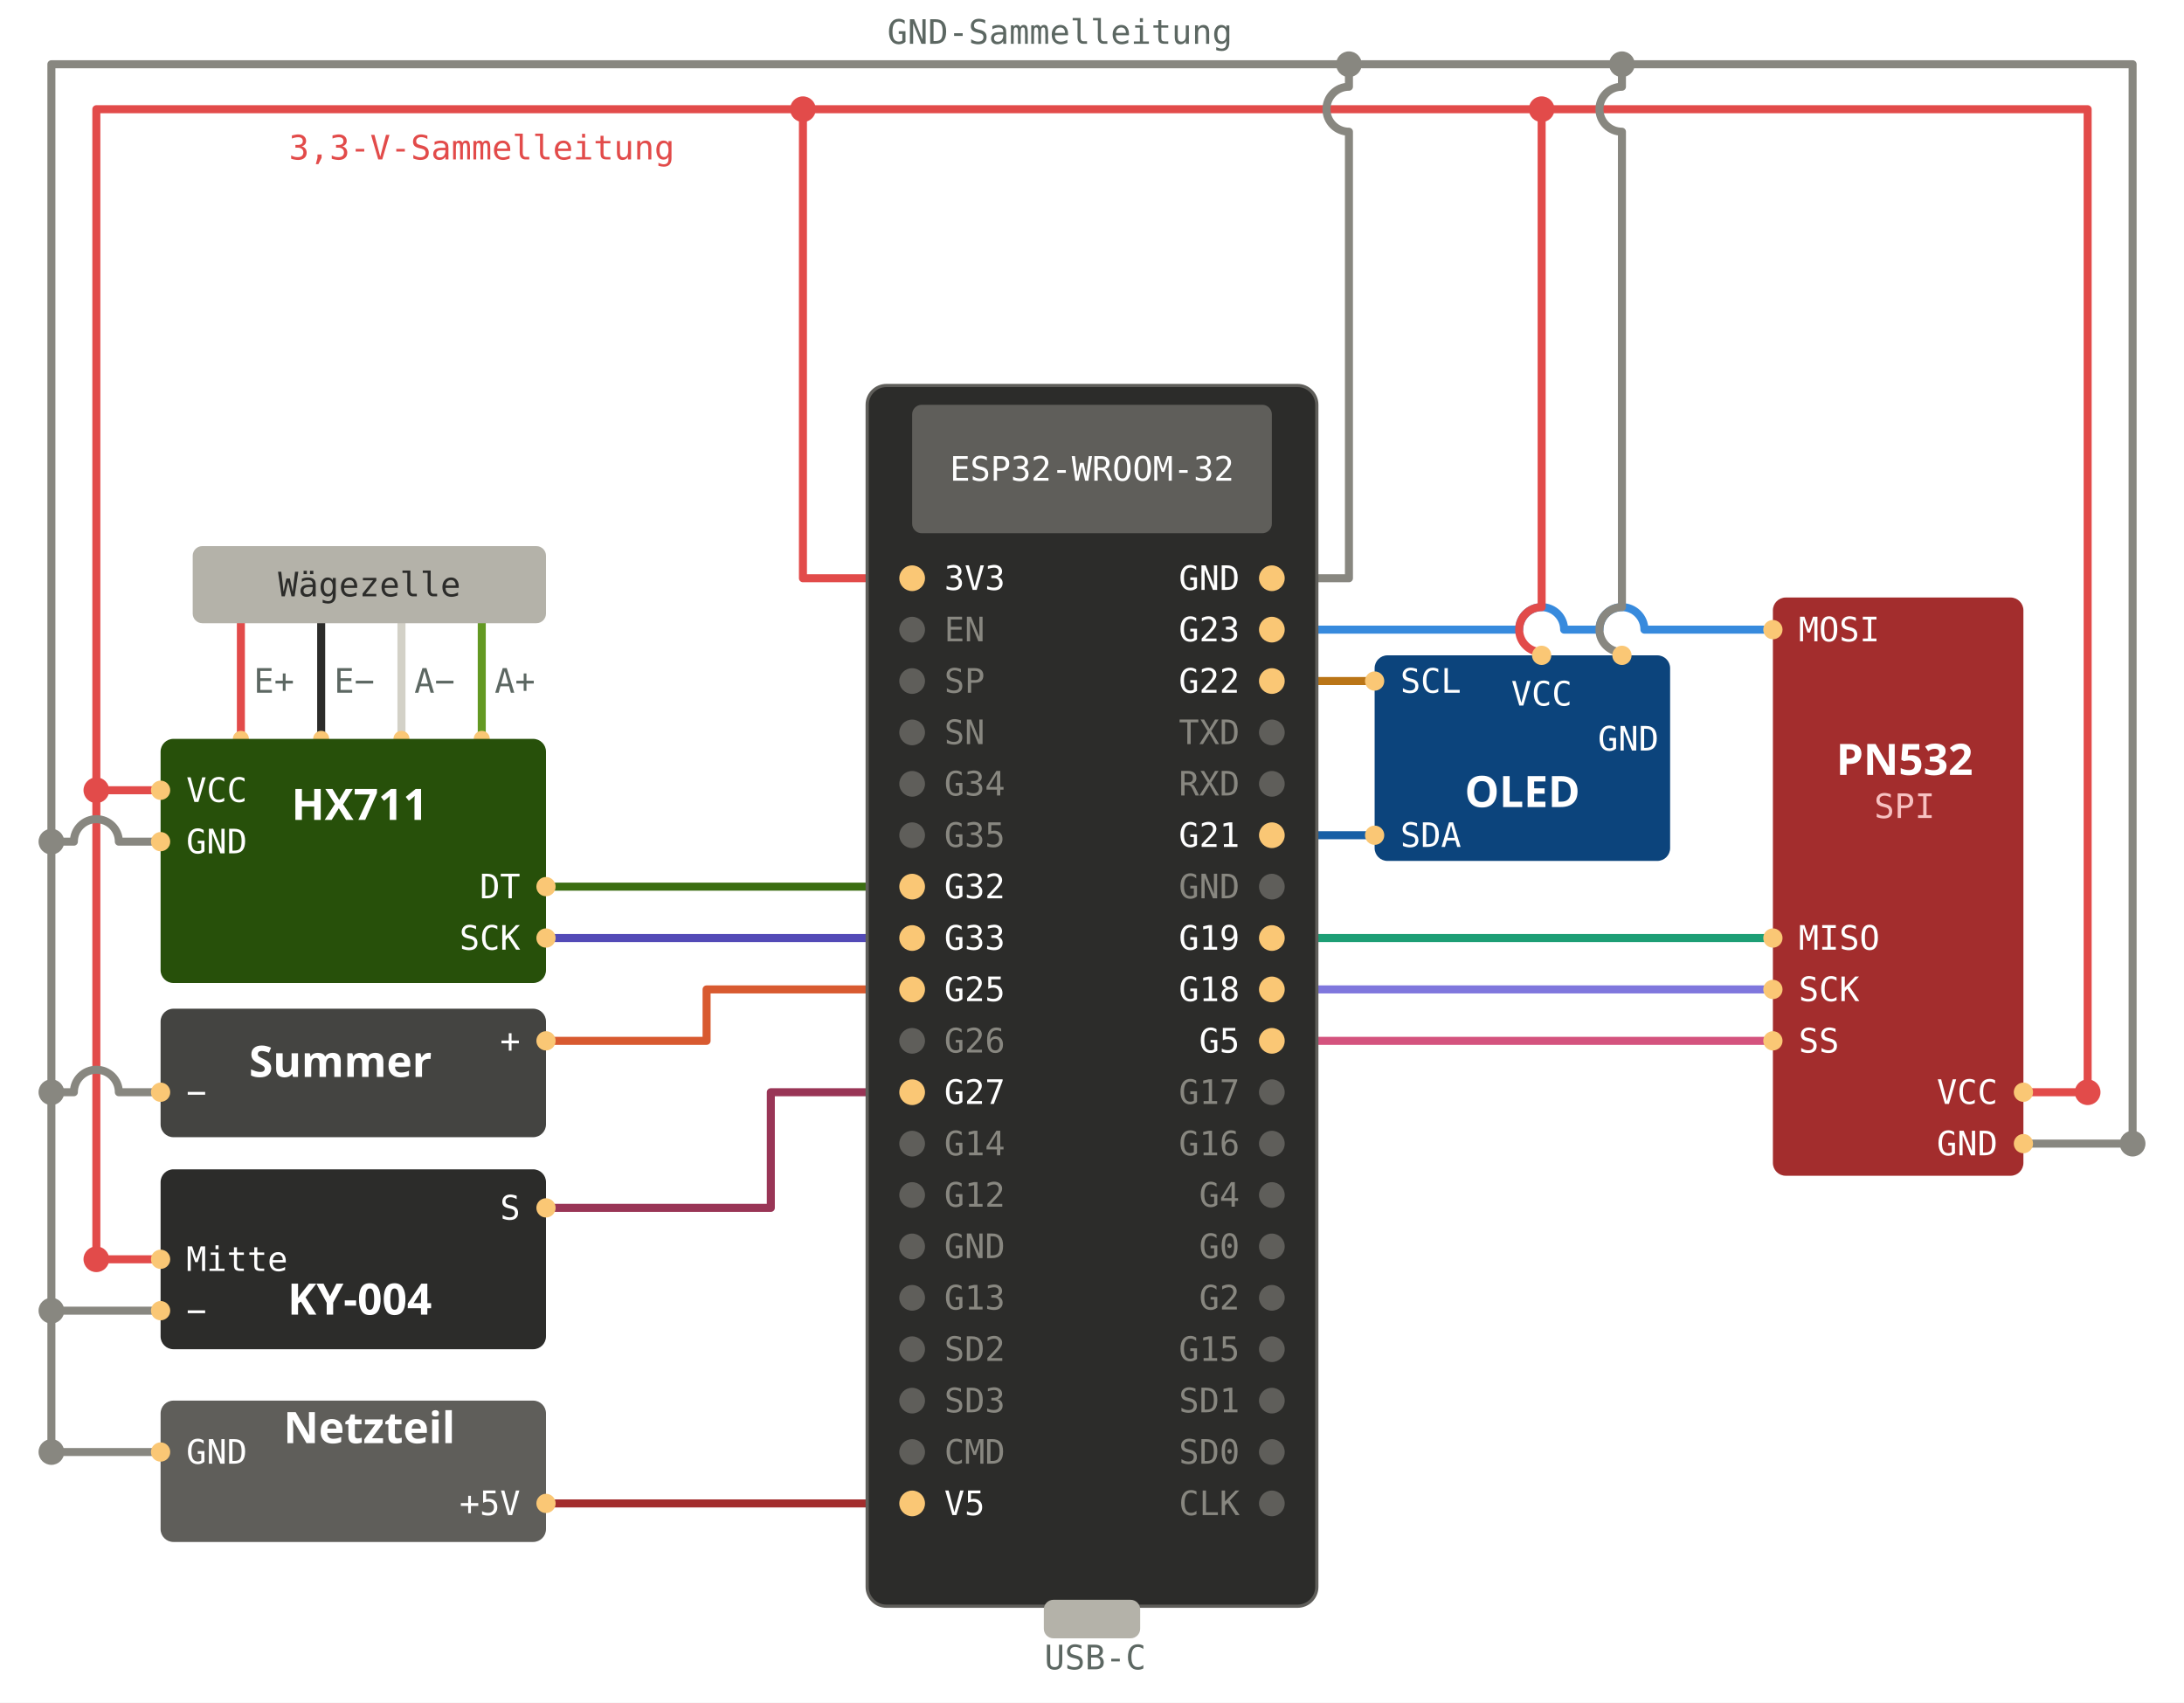
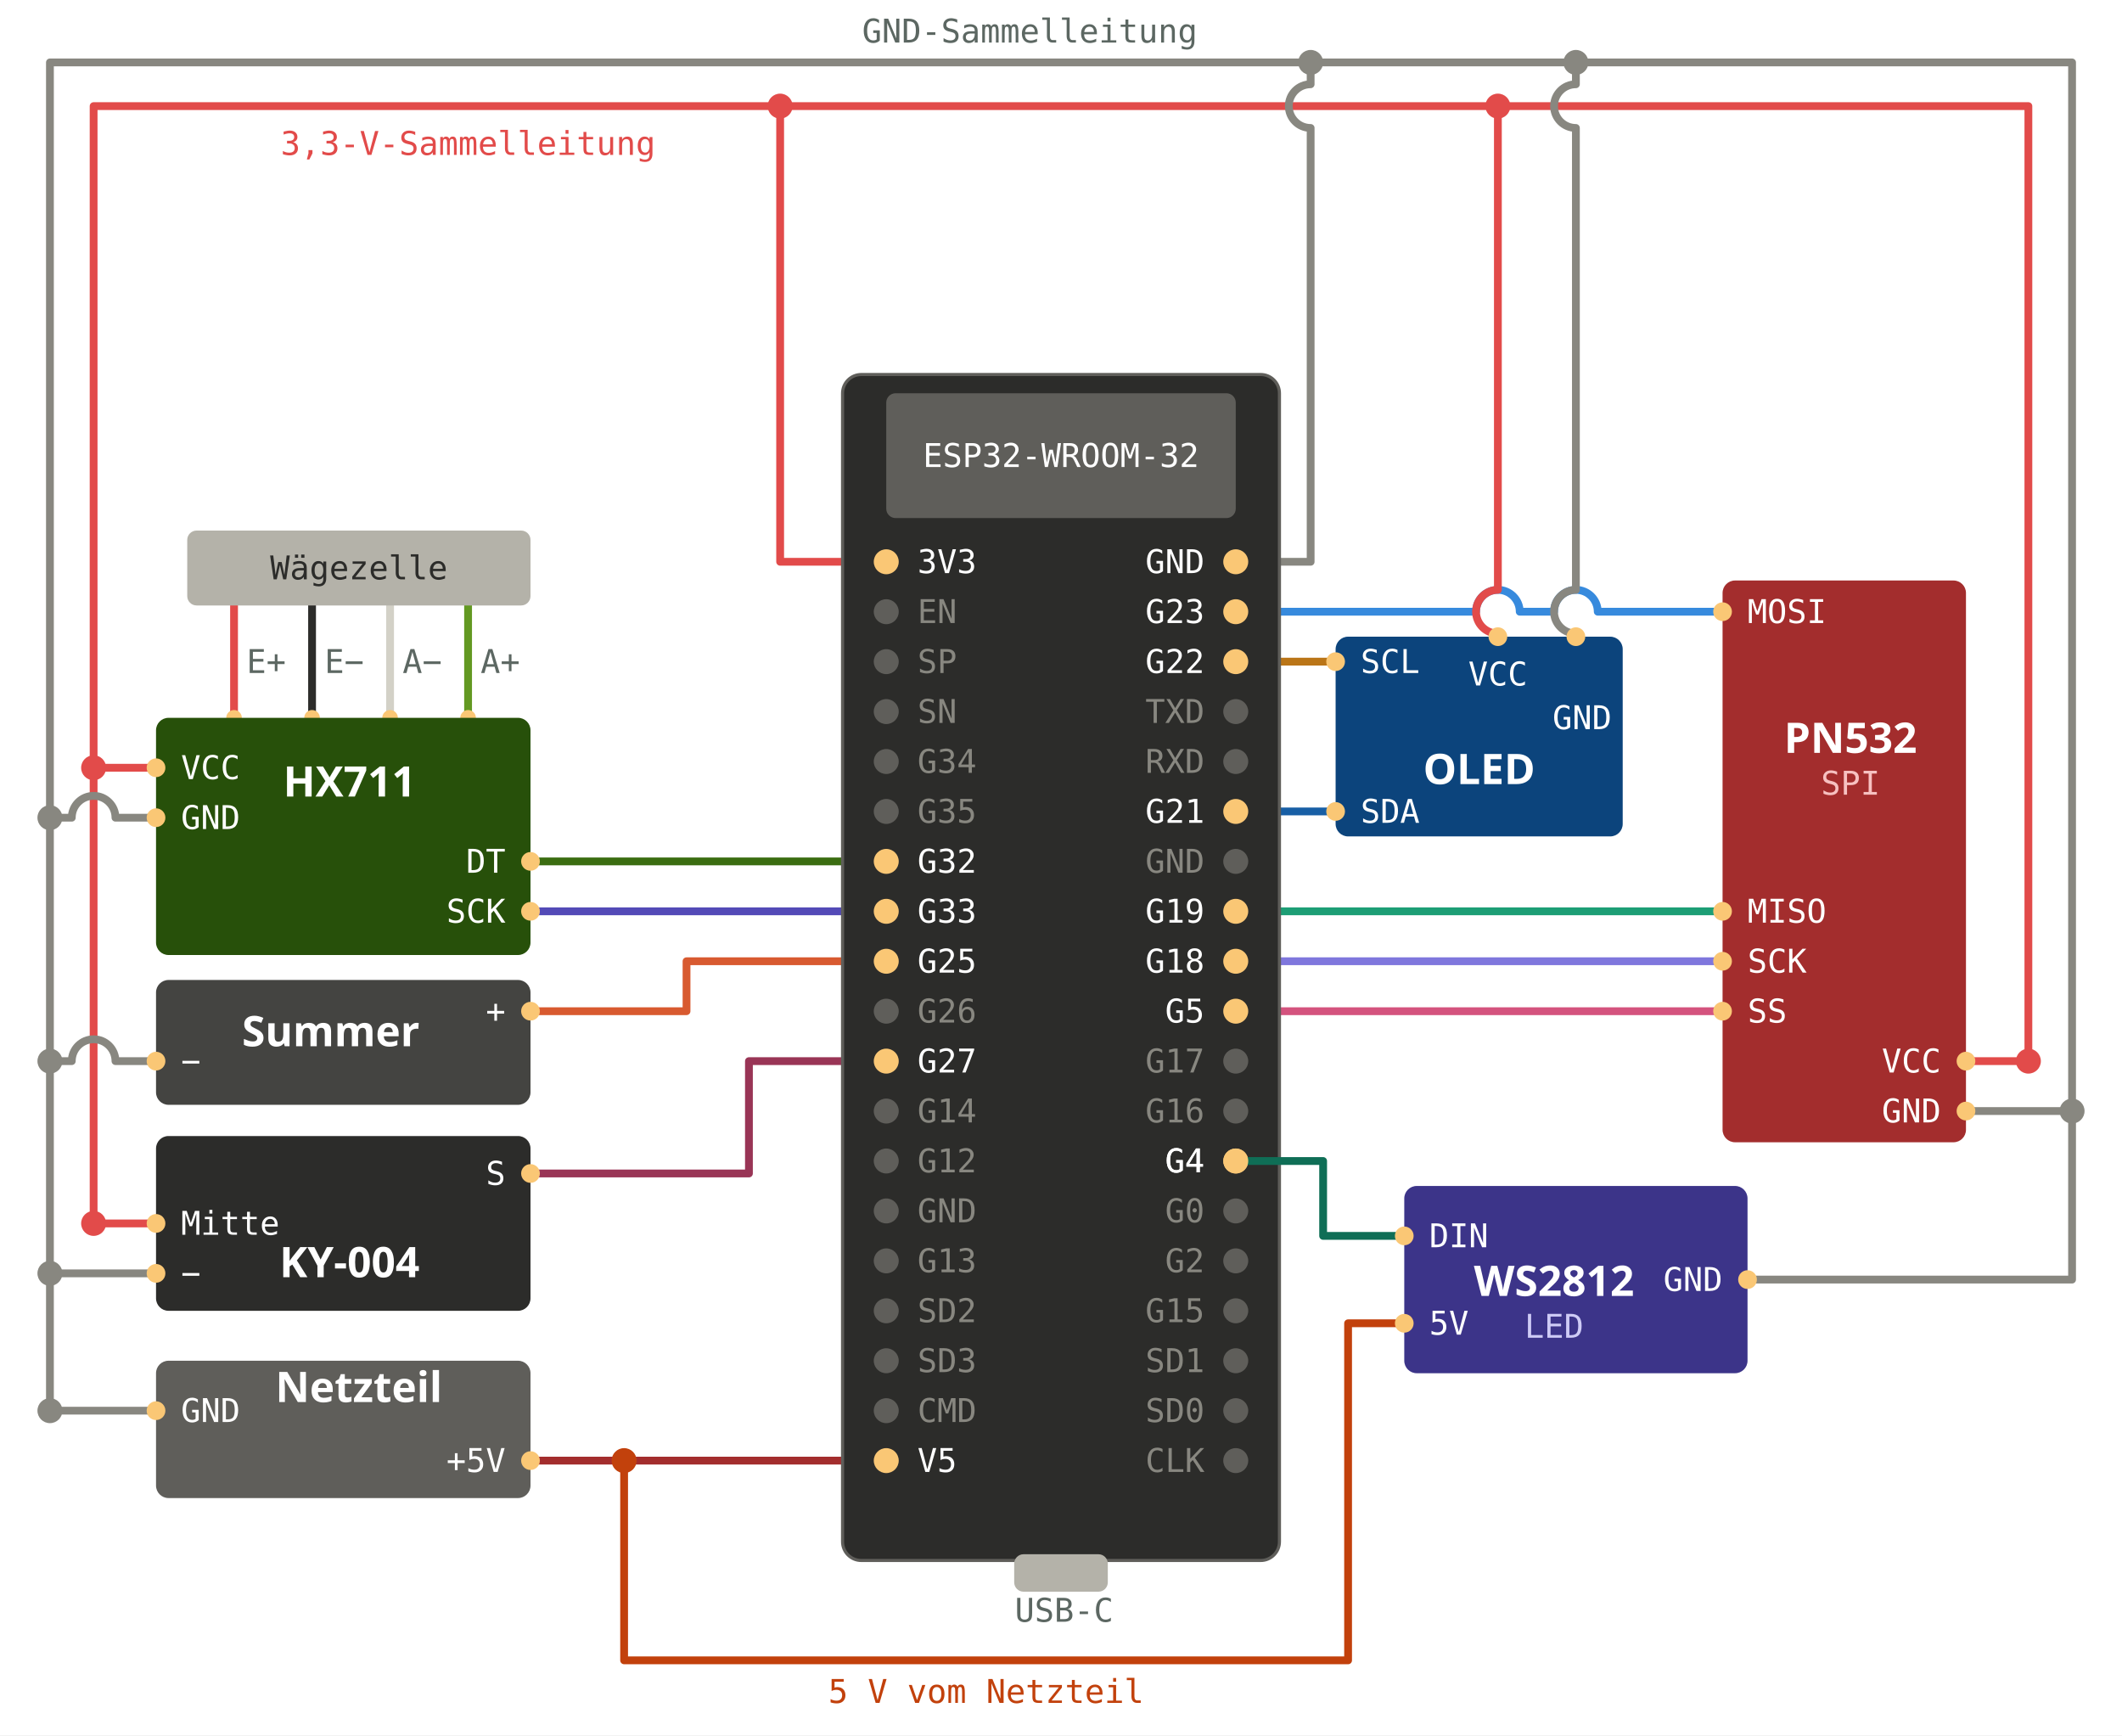
- <svg xmlns="http://www.w3.org/2000/svg" viewBox="0 0 680 530" role="img" aria-label="ESP32 Schaltplan">
+ <svg xmlns="http://www.w3.org/2000/svg" viewBox="0 0 680 556" role="img" aria-label="ESP32 Schaltplan">
  <style>.lbl{font-family:ui-monospace,"IBM Plex Mono",Menlo,Consolas,monospace;font-size:10.5px}.ttl{font-family:"Arial Narrow",system-ui,sans-serif;font-size:13.5px;font-weight:600}</style>
-   <rect width="680" height="530" fill="#ffffff" />
+   <rect width="680" height="556" fill="#ffffff" />
  <path d="M30 392 V34 H650 V340" fill="none" stroke="#E24B4A" stroke-width="2.5" stroke-linecap="round" stroke-linejoin="round" />
  <path d="M16 452 V20 H664 V356" fill="none" stroke="#888780" stroke-width="2.5" stroke-linecap="round" stroke-linejoin="round" />
  <path d="M50 246 H30" fill="none" stroke="#E24B4A" stroke-width="2.5" stroke-linecap="round" stroke-linejoin="round" />
  <path d="M50 262 H37 A7 7 0 0 0 23 262 H16" fill="none" stroke="#888780" stroke-width="2.5" stroke-linecap="round" stroke-linejoin="round" />
  <path d="M50 340 H37 A7 7 0 0 0 23 340 H16" fill="none" stroke="#888780" stroke-width="2.5" stroke-linecap="round" stroke-linejoin="round" />
  <path d="M50 392 H30" fill="none" stroke="#E24B4A" stroke-width="2.5" stroke-linecap="round" stroke-linejoin="round" />
  <path d="M50 408 H16" fill="none" stroke="#888780" stroke-width="2.5" stroke-linecap="round" stroke-linejoin="round" />
  <path d="M50 452 H16" fill="none" stroke="#888780" stroke-width="2.5" stroke-linecap="round" stroke-linejoin="round" />
  <path d="M75 194 V230" fill="none" stroke="#E24B4A" stroke-width="2.5" stroke-linecap="round" stroke-linejoin="round" />
  <path d="M100 194 V230" fill="none" stroke="#2C2C2A" stroke-width="2.5" stroke-linecap="round" stroke-linejoin="round" />
  <path d="M125 194 V230" fill="none" stroke="#D3D1C7" stroke-width="2.5" stroke-linecap="round" stroke-linejoin="round" />
  <path d="M150 194 V230" fill="none" stroke="#639922" stroke-width="2.5" stroke-linecap="round" stroke-linejoin="round" />
  <path d="M170 276 H284" fill="none" stroke="#3B6D11" stroke-width="2.5" stroke-linecap="round" stroke-linejoin="round" />
  <path d="M170 292 H284" fill="none" stroke="#534AB7" stroke-width="2.5" stroke-linecap="round" stroke-linejoin="round" />
  <path d="M170 324 H220 V308 H284" fill="none" stroke="#D85A30" stroke-width="2.5" stroke-linecap="round" stroke-linejoin="round" />
  <path d="M170 376 H240 V340 H284" fill="none" stroke="#993556" stroke-width="2.5" stroke-linecap="round" stroke-linejoin="round" />
  <path d="M170 468 H284" fill="none" stroke="#A32D2D" stroke-width="2.5" stroke-linecap="round" stroke-linejoin="round" />
  <path d="M284 180 H250 V34" fill="none" stroke="#E24B4A" stroke-width="2.5" stroke-linecap="round" stroke-linejoin="round" />
  <path d="M396 180 H420 V41 A7 7 0 0 1 420 27 V20" fill="none" stroke="#888780" stroke-width="2.5" stroke-linecap="round" stroke-linejoin="round" />
  <path d="M396 196 H473 A7 7 0 0 1 487 196 H498 A7 7 0 0 1 512 196 H552" fill="none" stroke="#378ADD" stroke-width="2.5" stroke-linecap="round" stroke-linejoin="round" />
  <path d="M396 212 H428" fill="none" stroke="#BA7517" stroke-width="2.5" stroke-linecap="round" stroke-linejoin="round" />
  <path d="M396 260 H428" fill="none" stroke="#185FA5" stroke-width="2.5" stroke-linecap="round" stroke-linejoin="round" />
  <path d="M396 292 H552" fill="none" stroke="#1D9E75" stroke-width="2.5" stroke-linecap="round" stroke-linejoin="round" />
  <path d="M396 308 H552" fill="none" stroke="#7F77DD" stroke-width="2.5" stroke-linecap="round" stroke-linejoin="round" />
  <path d="M396 324 H552" fill="none" stroke="#D4537E" stroke-width="2.5" stroke-linecap="round" stroke-linejoin="round" />
  <path d="M480 204 V203 A7 7 0 0 1 480 189 V34" fill="none" stroke="#E24B4A" stroke-width="2.5" stroke-linecap="round" stroke-linejoin="round" />
  <path d="M505 204 V203 A7 7 0 0 1 505 189 V41 A7 7 0 0 1 505 27 V20" fill="none" stroke="#888780" stroke-width="2.5" stroke-linecap="round" stroke-linejoin="round" />
  <path d="M630 340 H650" fill="none" stroke="#E24B4A" stroke-width="2.5" stroke-linecap="round" stroke-linejoin="round" />
  <path d="M630 356 H664" fill="none" stroke="#888780" stroke-width="2.5" stroke-linecap="round" stroke-linejoin="round" />
  <circle cx="30" cy="246" r="4" fill="#E24B4A" />
  <circle cx="30" cy="392" r="4" fill="#E24B4A" />
  <circle cx="16" cy="262" r="4" fill="#888780" />
  <circle cx="16" cy="340" r="4" fill="#888780" />
  <circle cx="16" cy="408" r="4" fill="#888780" />
  <circle cx="16" cy="452" r="4" fill="#888780" />
  <circle cx="250" cy="34" r="4" fill="#E24B4A" />
  <circle cx="420" cy="20" r="4" fill="#888780" />
  <circle cx="480" cy="34" r="4" fill="#E24B4A" />
  <circle cx="505" cy="20" r="4" fill="#888780" />
  <circle cx="650" cy="340" r="4" fill="#E24B4A" />
  <circle cx="664" cy="356" r="4" fill="#888780" />
  <text class="lbl" x="150" y="46" text-anchor="middle" dominant-baseline="central" fill="#E24B4A">3,3-V-Sammelleitung</text>
  <text class="lbl" x="330" y="10" text-anchor="middle" dominant-baseline="central" fill="#5c6762">GND-Sammelleitung</text>
  <rect x="270" y="120" width="140" height="380" rx="6" fill="#2C2C2A" stroke="#5F5E5A" stroke-width="1" />
  <rect x="284" y="126" width="112" height="40" rx="3" fill="#5F5E5A" />
  <text class="lbl" x="340" y="146" text-anchor="middle" dominant-baseline="central" fill="#FFFFFF">ESP32-WROOM-32</text>
  <rect x="325" y="498" width="30" height="12" rx="3" fill="#B4B2A9" />
  <circle cx="284" cy="180" r="4" fill="#FAC775" />
  <circle cx="396" cy="180" r="4" fill="#FAC775" />
  <text class="lbl" x="294" y="180" text-anchor="start" dominant-baseline="central" fill="#FFFFFF">3V3</text>
  <text class="lbl" x="386" y="180" text-anchor="end" dominant-baseline="central" fill="#FFFFFF">GND</text>
  <circle cx="284" cy="196" r="4" fill="#5F5E5A" />
  <circle cx="396" cy="196" r="4" fill="#FAC775" />
  <text class="lbl" x="294" y="196" text-anchor="start" dominant-baseline="central" fill="#888780">EN</text>
  <text class="lbl" x="386" y="196" text-anchor="end" dominant-baseline="central" fill="#FFFFFF">G23</text>
  <circle cx="284" cy="212" r="4" fill="#5F5E5A" />
  <circle cx="396" cy="212" r="4" fill="#FAC775" />
  <text class="lbl" x="294" y="212" text-anchor="start" dominant-baseline="central" fill="#888780">SP</text>
  <text class="lbl" x="386" y="212" text-anchor="end" dominant-baseline="central" fill="#FFFFFF">G22</text>
  <circle cx="284" cy="228" r="4" fill="#5F5E5A" />
  <circle cx="396" cy="228" r="4" fill="#5F5E5A" />
  <text class="lbl" x="294" y="228" text-anchor="start" dominant-baseline="central" fill="#888780">SN</text>
  <text class="lbl" x="386" y="228" text-anchor="end" dominant-baseline="central" fill="#888780">TXD</text>
  <circle cx="284" cy="244" r="4" fill="#5F5E5A" />
  <circle cx="396" cy="244" r="4" fill="#5F5E5A" />
  <text class="lbl" x="294" y="244" text-anchor="start" dominant-baseline="central" fill="#888780">G34</text>
  <text class="lbl" x="386" y="244" text-anchor="end" dominant-baseline="central" fill="#888780">RXD</text>
  <circle cx="284" cy="260" r="4" fill="#5F5E5A" />
  <circle cx="396" cy="260" r="4" fill="#FAC775" />
  <text class="lbl" x="294" y="260" text-anchor="start" dominant-baseline="central" fill="#888780">G35</text>
  <text class="lbl" x="386" y="260" text-anchor="end" dominant-baseline="central" fill="#FFFFFF">G21</text>
  <circle cx="284" cy="276" r="4" fill="#FAC775" />
  <circle cx="396" cy="276" r="4" fill="#5F5E5A" />
  <text class="lbl" x="294" y="276" text-anchor="start" dominant-baseline="central" fill="#FFFFFF">G32</text>
  <text class="lbl" x="386" y="276" text-anchor="end" dominant-baseline="central" fill="#888780">GND</text>
  <circle cx="284" cy="292" r="4" fill="#FAC775" />
  <circle cx="396" cy="292" r="4" fill="#FAC775" />
  <text class="lbl" x="294" y="292" text-anchor="start" dominant-baseline="central" fill="#FFFFFF">G33</text>
  <text class="lbl" x="386" y="292" text-anchor="end" dominant-baseline="central" fill="#FFFFFF">G19</text>
  <circle cx="284" cy="308" r="4" fill="#FAC775" />
  <circle cx="396" cy="308" r="4" fill="#FAC775" />
  <text class="lbl" x="294" y="308" text-anchor="start" dominant-baseline="central" fill="#FFFFFF">G25</text>
  <text class="lbl" x="386" y="308" text-anchor="end" dominant-baseline="central" fill="#FFFFFF">G18</text>
  <circle cx="284" cy="324" r="4" fill="#5F5E5A" />
  <circle cx="396" cy="324" r="4" fill="#FAC775" />
  <text class="lbl" x="294" y="324" text-anchor="start" dominant-baseline="central" fill="#888780">G26</text>
  <text class="lbl" x="386" y="324" text-anchor="end" dominant-baseline="central" fill="#FFFFFF">G5</text>
  <circle cx="284" cy="340" r="4" fill="#FAC775" />
  <circle cx="396" cy="340" r="4" fill="#5F5E5A" />
  <text class="lbl" x="294" y="340" text-anchor="start" dominant-baseline="central" fill="#FFFFFF">G27</text>
  <text class="lbl" x="386" y="340" text-anchor="end" dominant-baseline="central" fill="#888780">G17</text>
  <circle cx="284" cy="356" r="4" fill="#5F5E5A" />
  <circle cx="396" cy="356" r="4" fill="#5F5E5A" />
  <text class="lbl" x="294" y="356" text-anchor="start" dominant-baseline="central" fill="#888780">G14</text>
  <text class="lbl" x="386" y="356" text-anchor="end" dominant-baseline="central" fill="#888780">G16</text>
  <circle cx="284" cy="372" r="4" fill="#5F5E5A" />
-   <circle cx="396" cy="372" r="4" fill="#5F5E5A" />
+   <circle cx="396" cy="372" r="4" fill="#FAC775" />
  <text class="lbl" x="294" y="372" text-anchor="start" dominant-baseline="central" fill="#888780">G12</text>
-   <text class="lbl" x="386" y="372" text-anchor="end" dominant-baseline="central" fill="#888780">G4</text>
+   <text class="lbl" x="386" y="372" text-anchor="end" dominant-baseline="central" fill="#FFFFFF">G4</text>
  <circle cx="284" cy="388" r="4" fill="#5F5E5A" />
  <circle cx="396" cy="388" r="4" fill="#5F5E5A" />
  <text class="lbl" x="294" y="388" text-anchor="start" dominant-baseline="central" fill="#888780">GND</text>
  <text class="lbl" x="386" y="388" text-anchor="end" dominant-baseline="central" fill="#888780">G0</text>
  <circle cx="284" cy="404" r="4" fill="#5F5E5A" />
  <circle cx="396" cy="404" r="4" fill="#5F5E5A" />
  <text class="lbl" x="294" y="404" text-anchor="start" dominant-baseline="central" fill="#888780">G13</text>
  <text class="lbl" x="386" y="404" text-anchor="end" dominant-baseline="central" fill="#888780">G2</text>
  <circle cx="284" cy="420" r="4" fill="#5F5E5A" />
  <circle cx="396" cy="420" r="4" fill="#5F5E5A" />
  <text class="lbl" x="294" y="420" text-anchor="start" dominant-baseline="central" fill="#888780">SD2</text>
  <text class="lbl" x="386" y="420" text-anchor="end" dominant-baseline="central" fill="#888780">G15</text>
  <circle cx="284" cy="436" r="4" fill="#5F5E5A" />
  <circle cx="396" cy="436" r="4" fill="#5F5E5A" />
  <text class="lbl" x="294" y="436" text-anchor="start" dominant-baseline="central" fill="#888780">SD3</text>
  <text class="lbl" x="386" y="436" text-anchor="end" dominant-baseline="central" fill="#888780">SD1</text>
  <circle cx="284" cy="452" r="4" fill="#5F5E5A" />
  <circle cx="396" cy="452" r="4" fill="#5F5E5A" />
  <text class="lbl" x="294" y="452" text-anchor="start" dominant-baseline="central" fill="#888780">CMD</text>
  <text class="lbl" x="386" y="452" text-anchor="end" dominant-baseline="central" fill="#888780">SD0</text>
  <circle cx="284" cy="468" r="4" fill="#FAC775" />
  <circle cx="396" cy="468" r="4" fill="#5F5E5A" />
  <text class="lbl" x="294" y="468" text-anchor="start" dominant-baseline="central" fill="#FFFFFF">V5</text>
  <text class="lbl" x="386" y="468" text-anchor="end" dominant-baseline="central" fill="#888780">CLK</text>
  <text class="lbl" x="341" y="516" text-anchor="middle" dominant-baseline="central" fill="#5c6762">USB-C</text>
  <rect x="60" y="170" width="110" height="24" rx="3" fill="#B4B2A9" />
  <text class="lbl" x="115" y="182" text-anchor="middle" dominant-baseline="central" fill="#2C2C2A">Wägezelle</text>
  <circle cx="75" cy="230" r="2.5" fill="#FAC775" />
  <text class="lbl" x="79" y="212" text-anchor="start" dominant-baseline="central" fill="#5c6762">E+</text>
  <circle cx="100" cy="230" r="2.5" fill="#FAC775" />
  <text class="lbl" x="104" y="212" text-anchor="start" dominant-baseline="central" fill="#5c6762">E−</text>
  <circle cx="125" cy="230" r="2.5" fill="#FAC775" />
  <text class="lbl" x="129" y="212" text-anchor="start" dominant-baseline="central" fill="#5c6762">A−</text>
  <circle cx="150" cy="230" r="2.5" fill="#FAC775" />
  <text class="lbl" x="154" y="212" text-anchor="start" dominant-baseline="central" fill="#5c6762">A+</text>
  <rect x="50" y="230" width="120" height="76" rx="4" fill="#27500A" />
  <text class="ttl" x="112" y="250" text-anchor="middle" dominant-baseline="central" fill="#FFFFFF">HX711</text>
  <rect x="50" y="314" width="120" height="40" rx="4" fill="#444441" />
  <text class="ttl" x="106" y="330" text-anchor="middle" dominant-baseline="central" fill="#FFFFFF">Summer</text>
  <rect x="50" y="364" width="120" height="56" rx="4" fill="#2C2C2A" />
  <text class="ttl" x="112" y="404" text-anchor="middle" dominant-baseline="central" fill="#FFFFFF">KY-004</text>
  <rect x="50" y="436" width="120" height="44" rx="4" fill="#5F5E5A" />
  <text class="ttl" x="115" y="444" text-anchor="middle" dominant-baseline="central" fill="#FFFFFF">Netzteil</text>
  <circle cx="50" cy="246" r="3" fill="#FAC775" />
  <text class="lbl" x="58" y="246" text-anchor="start" dominant-baseline="central" fill="#FFFFFF">VCC</text>
  <circle cx="50" cy="262" r="3" fill="#FAC775" />
  <text class="lbl" x="58" y="262" text-anchor="start" dominant-baseline="central" fill="#FFFFFF">GND</text>
  <circle cx="170" cy="276" r="3" fill="#FAC775" />
  <text class="lbl" x="162" y="276" text-anchor="end" dominant-baseline="central" fill="#FFFFFF">DT</text>
  <circle cx="170" cy="292" r="3" fill="#FAC775" />
  <text class="lbl" x="162" y="292" text-anchor="end" dominant-baseline="central" fill="#FFFFFF">SCK</text>
  <circle cx="170" cy="324" r="3" fill="#FAC775" />
  <text class="lbl" x="162" y="324" text-anchor="end" dominant-baseline="central" fill="#FFFFFF">+</text>
  <circle cx="50" cy="340" r="3" fill="#FAC775" />
  <text class="lbl" x="58" y="340" text-anchor="start" dominant-baseline="central" fill="#FFFFFF">−</text>
  <circle cx="170" cy="376" r="3" fill="#FAC775" />
  <text class="lbl" x="162" y="376" text-anchor="end" dominant-baseline="central" fill="#FFFFFF">S</text>
  <circle cx="50" cy="392" r="3" fill="#FAC775" />
  <text class="lbl" x="58" y="392" text-anchor="start" dominant-baseline="central" fill="#FFFFFF">Mitte</text>
  <circle cx="50" cy="408" r="3" fill="#FAC775" />
  <text class="lbl" x="58" y="408" text-anchor="start" dominant-baseline="central" fill="#FFFFFF">−</text>
  <circle cx="50" cy="452" r="3" fill="#FAC775" />
  <text class="lbl" x="58" y="452" text-anchor="start" dominant-baseline="central" fill="#FFFFFF">GND</text>
  <circle cx="170" cy="468" r="3" fill="#FAC775" />
  <text class="lbl" x="162" y="468" text-anchor="end" dominant-baseline="central" fill="#FFFFFF">+5V</text>
  <rect x="428" y="204" width="92" height="64" rx="4" fill="#0C447C" />
  <text class="ttl" x="474" y="246" text-anchor="middle" dominant-baseline="central" fill="#FFFFFF">OLED</text>
  <circle cx="428" cy="212" r="3" fill="#FAC775" />
  <text class="lbl" x="436" y="212" text-anchor="start" dominant-baseline="central" fill="#FFFFFF">SCL</text>
  <circle cx="428" cy="260" r="3" fill="#FAC775" />
  <text class="lbl" x="436" y="260" text-anchor="start" dominant-baseline="central" fill="#FFFFFF">SDA</text>
  <circle cx="480" cy="204" r="3" fill="#FAC775" />
  <text class="lbl" x="480" y="216" text-anchor="middle" dominant-baseline="central" fill="#FFFFFF">VCC</text>
  <circle cx="505" cy="204" r="3" fill="#FAC775" />
  <text class="lbl" x="507" y="230" text-anchor="middle" dominant-baseline="central" fill="#FFFFFF">GND</text>
  <rect x="552" y="186" width="78" height="180" rx="4" fill="#A32D2D" />
  <text class="ttl" x="593" y="236" text-anchor="middle" dominant-baseline="central" fill="#FFFFFF">PN532</text>
  <text class="lbl" x="593" y="251" text-anchor="middle" dominant-baseline="central" fill="#F7C1C1">SPI</text>
  <circle cx="552" cy="196" r="3" fill="#FAC775" />
  <text class="lbl" x="560" y="196" text-anchor="start" dominant-baseline="central" fill="#FFFFFF">MOSI</text>
  <circle cx="552" cy="292" r="3" fill="#FAC775" />
  <text class="lbl" x="560" y="292" text-anchor="start" dominant-baseline="central" fill="#FFFFFF">MISO</text>
  <circle cx="552" cy="308" r="3" fill="#FAC775" />
  <text class="lbl" x="560" y="308" text-anchor="start" dominant-baseline="central" fill="#FFFFFF">SCK</text>
  <circle cx="552" cy="324" r="3" fill="#FAC775" />
  <text class="lbl" x="560" y="324" text-anchor="start" dominant-baseline="central" fill="#FFFFFF">SS</text>
  <circle cx="630" cy="340" r="3" fill="#FAC775" />
  <text class="lbl" x="622" y="340" text-anchor="end" dominant-baseline="central" fill="#FFFFFF">VCC</text>
  <circle cx="630" cy="356" r="3" fill="#FAC775" />
  <text class="lbl" x="622" y="356" text-anchor="end" dominant-baseline="central" fill="#FFFFFF">GND</text>
+   <path d="M396 372 H424 V396 H450" fill="none" stroke="#0F6E56" stroke-width="2.5" stroke-linecap="round" stroke-linejoin="round" />
+   <path d="M200 468 V532 H432 V424 H450" fill="none" stroke="#C2410C" stroke-width="2.5" stroke-linecap="round" stroke-linejoin="round" />
+   <path d="M560 410 H664 V356" fill="none" stroke="#888780" stroke-width="2.5" stroke-linecap="round" stroke-linejoin="round" />
+   <circle cx="200" cy="468" r="4" fill="#C2410C" />
+   <text class="lbl" x="316" y="542" text-anchor="middle" dominant-baseline="central" fill="#C2410C">5 V vom Netzteil</text>
+   <rect x="450" y="380" width="110" height="60" rx="4" fill="#3C3489" />
+   <text class="ttl" x="498" y="410" text-anchor="middle" dominant-baseline="central" fill="#FFFFFF">WS2812</text>
+   <text class="lbl" x="498" y="425" text-anchor="middle" dominant-baseline="central" fill="#CECBF6">LED</text>
+   <circle cx="450" cy="396" r="3" fill="#FAC775" />
+   <text class="lbl" x="458" y="396" text-anchor="start" dominant-baseline="central" fill="#FFFFFF">DIN</text>
+   <circle cx="450" cy="424" r="3" fill="#FAC775" />
+   <text class="lbl" x="458" y="424" text-anchor="start" dominant-baseline="central" fill="#FFFFFF">5V</text>
+   <circle cx="560" cy="410" r="3" fill="#FAC775" />
+   <text class="lbl" x="552" y="410" text-anchor="end" dominant-baseline="central" fill="#FFFFFF">GND</text>
+   <circle cx="396" cy="372" r="4" fill="#FAC775" />
+   <text class="lbl" x="386" y="372" text-anchor="end" dominant-baseline="central" fill="#FFFFFF">G4</text>
</svg>
